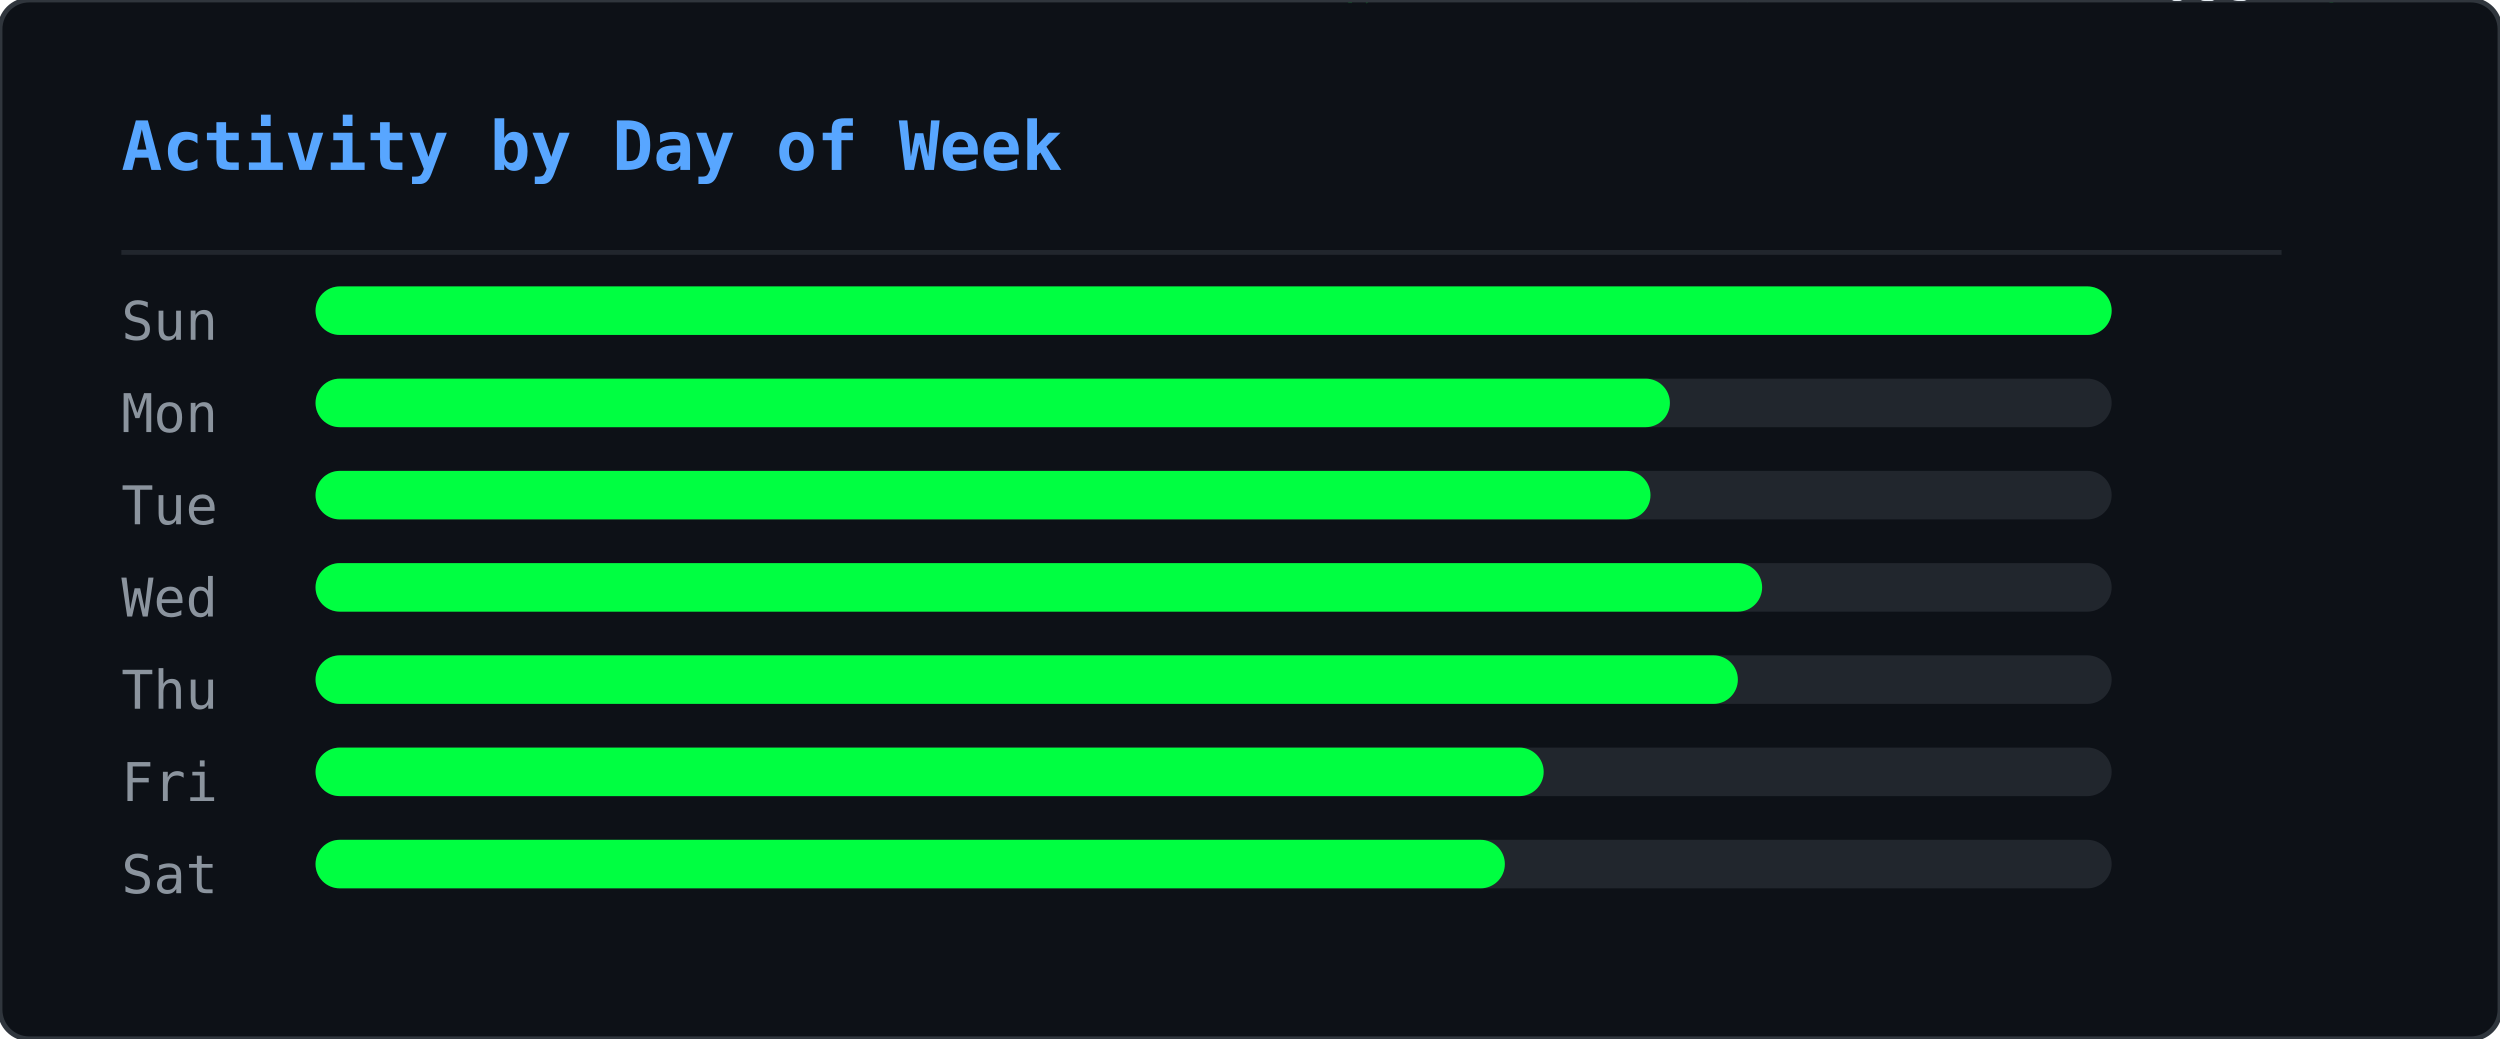
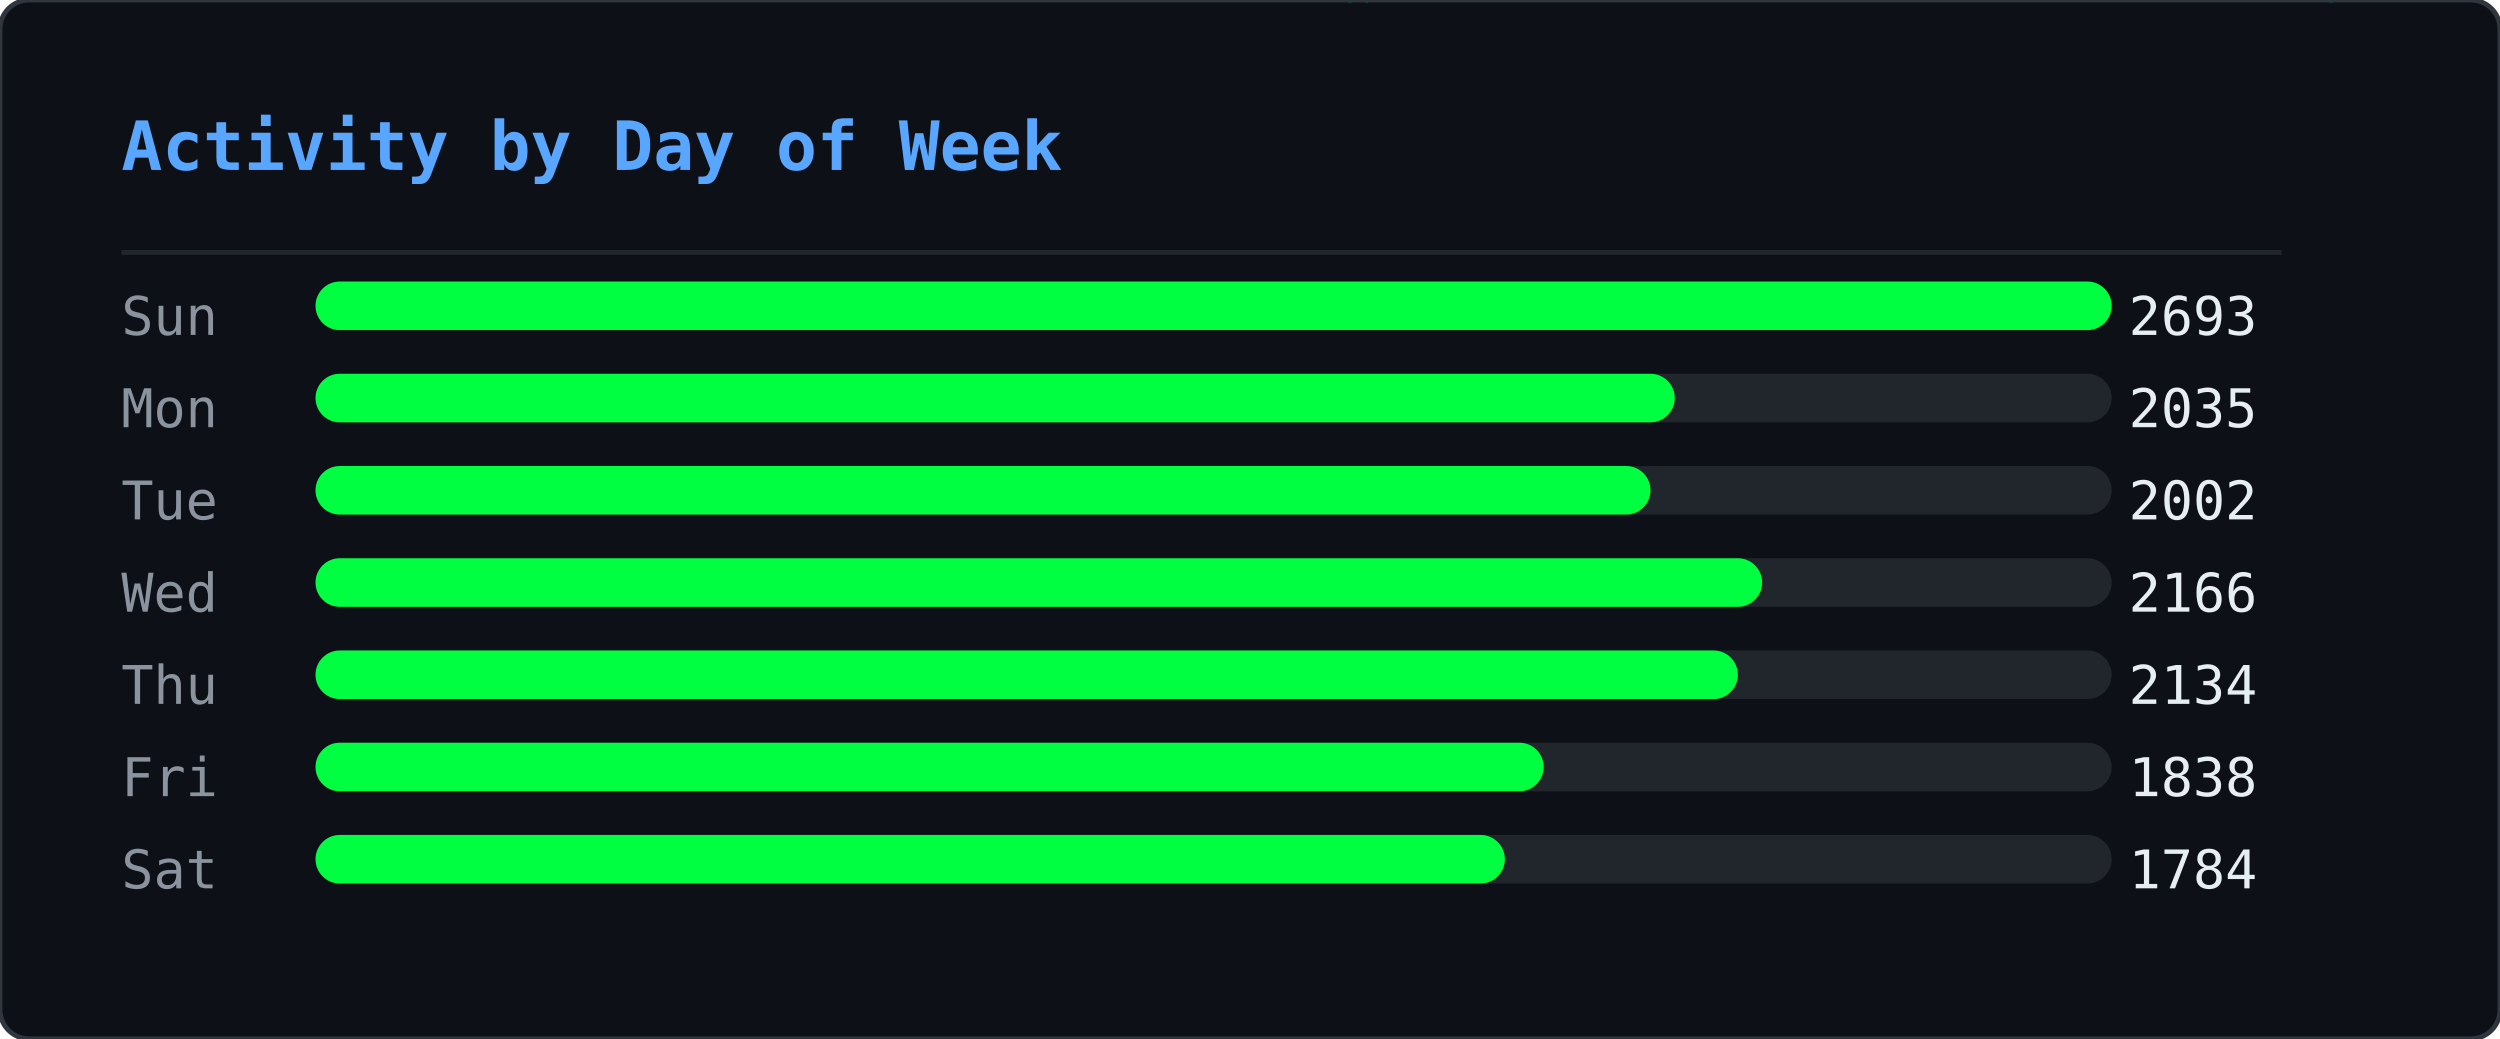
<svg xmlns="http://www.w3.org/2000/svg" width="515" height="214" viewBox="0 0 515 214">
  <defs>
    <clipPath id="ghm-clip">
      <rect width="515" height="214" rx="6" />
    </clipPath>
  </defs>
  <rect width="515" height="214" rx="6" fill="#0d1117" />
  <g clip-path="url(#ghm-clip)">
    <g opacity="0.22">
      <style>@keyframes ghm0{from{transform:translateY(-74px)}to{transform:translateY(228px)}}@keyframes ghm1{from{transform:translateY(-46px)}to{transform:translateY(228px)}}@keyframes ghm2{from{transform:translateY(-46px)}to{transform:translateY(228px)}}@keyframes ghm3{from{transform:translateY(-46px)}to{transform:translateY(228px)}}@keyframes ghm4{from{transform:translateY(-46px)}to{transform:translateY(228px)}}@keyframes ghm5{from{transform:translateY(-46px)}to{transform:translateY(228px)}}@keyframes ghm6{from{transform:translateY(-46px)}to{transform:translateY(228px)}}@keyframes ghm7{from{transform:translateY(-46px)}to{transform:translateY(228px)}}@keyframes ghm8{from{transform:translateY(-46px)}to{transform:translateY(228px)}}@keyframes ghm9{from{transform:translateY(-46px)}to{transform:translateY(228px)}}@keyframes ghm10{from{transform:translateY(-46px)}to{transform:translateY(228px)}}@keyframes ghm11{from{transform:translateY(-46px)}to{transform:translateY(228px)}}@keyframes ghm12{from{transform:translateY(-46px)}to{transform:translateY(228px)}}@keyframes ghm13{from{transform:translateY(-46px)}to{transform:translateY(228px)}}@keyframes ghm14{from{transform:translateY(-46px)}to{transform:translateY(228px)}}@keyframes ghm15{from{transform:translateY(-46px)}to{transform:translateY(228px)}}@keyframes ghm16{from{transform:translateY(-46px)}to{transform:translateY(228px)}}@keyframes ghm17{from{transform:translateY(-46px)}to{transform:translateY(228px)}}@keyframes ghm18{from{transform:translateY(-46px)}to{transform:translateY(228px)}}@keyframes ghm19{from{transform:translateY(-46px)}to{transform:translateY(228px)}}@keyframes ghm20{from{transform:translateY(-46px)}to{transform:translateY(228px)}}@keyframes ghm21{from{transform:translateY(-46px)}to{transform:translateY(228px)}}@keyframes ghm22{from{transform:translateY(-46px)}to{transform:translateY(228px)}}@keyframes ghm23{from{transform:translateY(-46px)}to{transform:translateY(228px)}}@keyframes ghm24{from{transform:translateY(-46px)}to{transform:translateY(228px)}}@keyframes ghm25{from{transform:translateY(-46px)}to{transform:translateY(228px)}}@keyframes ghm26{from{transform:translateY(-46px)}to{transform:translateY(228px)}}@keyframes ghm27{from{transform:translateY(-46px)}to{transform:translateY(228px)}}@keyframes ghm28{from{transform:translateY(-46px)}to{transform:translateY(228px)}}@keyframes ghm29{from{transform:translateY(-46px)}to{transform:translateY(228px)}}@keyframes ghm30{from{transform:translateY(-46px)}to{transform:translateY(228px)}}@keyframes ghm31{from{transform:translateY(-46px)}to{transform:translateY(228px)}}@keyframes ghm32{from{transform:translateY(-46px)}to{transform:translateY(228px)}}@keyframes ghm33{from{transform:translateY(-46px)}to{transform:translateY(228px)}}@keyframes ghm34{from{transform:translateY(-46px)}to{transform:translateY(228px)}}@keyframes ghm35{from{transform:translateY(-46px)}to{transform:translateY(228px)}}@keyframes ghm36{from{transform:translateY(-46px)}to{transform:translateY(228px)}}@keyframes ghm37{from{transform:translateY(-46px)}to{transform:translateY(228px)}}@keyframes ghm38{from{transform:translateY(-46px)}to{transform:translateY(228px)}}</style>
      <g style="animation:ghm0 1.57s linear infinite;animation-delay:-0.90s">
        <text x="407" y="0" font-family="monospace" font-size="12" fill="#00ff41">ﾇ</text>
        <text x="407" y="-14" font-family="monospace" font-size="12" fill="#00ff41" opacity="0.83">ｩ</text>
        <text x="407" y="-28" font-family="monospace" font-size="12" fill="#00ff41" opacity="0.67">ﾏ</text>
        <text x="407" y="-42" font-family="monospace" font-size="12" fill="#00ff41" opacity="0.50">ﾖ</text>
        <text x="407" y="-56" font-family="monospace" font-size="12" fill="#00ff41" opacity="0.33">ｶ</text>
        <text x="407" y="-70" font-family="monospace" font-size="12" fill="#00ff41" opacity="0.17">ﾇ</text>
      </g>
      <g style="animation:ghm1 2.57s linear infinite;animation-delay:-0.67s">
        <text x="280" y="0" font-family="monospace" font-size="12" fill="#00ff41">ﾀ</text>
        <text x="280" y="-14" font-family="monospace" font-size="12" fill="#00ff41" opacity="0.75">4</text>
        <text x="280" y="-28" font-family="monospace" font-size="12" fill="#00ff41" opacity="0.50">ｺ</text>
        <text x="280" y="-42" font-family="monospace" font-size="12" fill="#00ff41" opacity="0.25">ﾄ</text>
      </g>
      <g style="animation:ghm2 2.24s linear infinite;animation-delay:-0.15s">
        <text x="437" y="0" font-family="monospace" font-size="12" fill="#00ff41">ｳ</text>
        <text x="437" y="-14" font-family="monospace" font-size="12" fill="#00ff41" opacity="0.75">ﾁ</text>
        <text x="437" y="-28" font-family="monospace" font-size="12" fill="#00ff41" opacity="0.50">ｾ</text>
        <text x="437" y="-42" font-family="monospace" font-size="12" fill="#00ff41" opacity="0.25">ﾍ</text>
      </g>
      <g style="animation:ghm3 1.99s linear infinite;animation-delay:-0.92s">
        <text x="330" y="0" font-family="monospace" font-size="12" fill="#00ff41">ﾛ</text>
        <text x="330" y="-14" font-family="monospace" font-size="12" fill="#00ff41" opacity="0.75">ﾜ</text>
        <text x="330" y="-28" font-family="monospace" font-size="12" fill="#00ff41" opacity="0.50">ｪ</text>
        <text x="330" y="-42" font-family="monospace" font-size="12" fill="#00ff41" opacity="0.25">8</text>
      </g>
      <g style="animation:ghm4 1.84s linear infinite;animation-delay:-0.38s">
        <text x="237" y="0" font-family="monospace" font-size="12" fill="#00ff41">3</text>
        <text x="237" y="-14" font-family="monospace" font-size="12" fill="#00ff41" opacity="0.75">ﾃ</text>
        <text x="237" y="-28" font-family="monospace" font-size="12" fill="#00ff41" opacity="0.50">ﾋ</text>
        <text x="237" y="-42" font-family="monospace" font-size="12" fill="#00ff41" opacity="0.25">ﾓ</text>
      </g>
      <g style="animation:ghm5 2.70s linear infinite;animation-delay:-2.61s">
        <text x="358" y="0" font-family="monospace" font-size="12" fill="#00ff41">ｦ</text>
        <text x="358" y="-14" font-family="monospace" font-size="12" fill="#00ff41" opacity="0.75">ﾐ</text>
        <text x="358" y="-28" font-family="monospace" font-size="12" fill="#00ff41" opacity="0.50">9</text>
        <text x="358" y="-42" font-family="monospace" font-size="12" fill="#00ff41" opacity="0.25">9</text>
      </g>
      <g style="animation:ghm6 2.14s linear infinite;animation-delay:-1.62s">
        <text x="136" y="0" font-family="monospace" font-size="12" fill="#00ff41">ﾓ</text>
        <text x="136" y="-14" font-family="monospace" font-size="12" fill="#00ff41" opacity="0.75">ｵ</text>
        <text x="136" y="-28" font-family="monospace" font-size="12" fill="#00ff41" opacity="0.50">ﾈ</text>
        <text x="136" y="-42" font-family="monospace" font-size="12" fill="#00ff41" opacity="0.25">ｵ</text>
      </g>
      <g style="animation:ghm7 2.37s linear infinite;animation-delay:-1.35s">
        <text x="54" y="0" font-family="monospace" font-size="12" fill="#00ff41">ｶ</text>
        <text x="54" y="-14" font-family="monospace" font-size="12" fill="#00ff41" opacity="0.75">ﾁ</text>
        <text x="54" y="-28" font-family="monospace" font-size="12" fill="#00ff41" opacity="0.50">ｼ</text>
        <text x="54" y="-42" font-family="monospace" font-size="12" fill="#00ff41" opacity="0.25">6</text>
      </g>
      <g style="animation:ghm8 1.63s linear infinite;animation-delay:-0.55s">
        <text x="77" y="0" font-family="monospace" font-size="12" fill="#00ff41">ｫ</text>
        <text x="77" y="-14" font-family="monospace" font-size="12" fill="#00ff41" opacity="0.75">ﾝ</text>
        <text x="77" y="-28" font-family="monospace" font-size="12" fill="#00ff41" opacity="0.50">ﾈ</text>
        <text x="77" y="-42" font-family="monospace" font-size="12" fill="#00ff41" opacity="0.25">ﾉ</text>
      </g>
      <g style="animation:ghm9 2.35s linear infinite;animation-delay:-1.04s">
        <text x="476" y="0" font-family="monospace" font-size="12" fill="#00ff41">ｮ</text>
        <text x="476" y="-14" font-family="monospace" font-size="12" fill="#00ff41" opacity="0.75">ﾚ</text>
        <text x="476" y="-28" font-family="monospace" font-size="12" fill="#00ff41" opacity="0.50">ﾌ</text>
        <text x="476" y="-42" font-family="monospace" font-size="12" fill="#00ff41" opacity="0.25">ｴ</text>
      </g>
      <g style="animation:ghm10 1.87s linear infinite;animation-delay:-1.28s">
        <text x="259" y="0" font-family="monospace" font-size="12" fill="#00ff41">ﾃ</text>
        <text x="259" y="-14" font-family="monospace" font-size="12" fill="#00ff41" opacity="0.75">ﾎ</text>
        <text x="259" y="-28" font-family="monospace" font-size="12" fill="#00ff41" opacity="0.50">ﾎ</text>
        <text x="259" y="-42" font-family="monospace" font-size="12" fill="#00ff41" opacity="0.25">ﾖ</text>
      </g>
      <g style="animation:ghm11 3.13s linear infinite;animation-delay:-0.70s">
        <text x="323" y="0" font-family="monospace" font-size="12" fill="#00ff41">ｱ</text>
        <text x="323" y="-14" font-family="monospace" font-size="12" fill="#00ff41" opacity="0.75">ﾈ</text>
        <text x="323" y="-28" font-family="monospace" font-size="12" fill="#00ff41" opacity="0.50">ﾔ</text>
        <text x="323" y="-42" font-family="monospace" font-size="12" fill="#00ff41" opacity="0.25">ﾙ</text>
      </g>
      <g style="animation:ghm12 3.15s linear infinite;animation-delay:-2.99s">
        <text x="308" y="0" font-family="monospace" font-size="12" fill="#00ff41">ﾏ</text>
        <text x="308" y="-14" font-family="monospace" font-size="12" fill="#00ff41" opacity="0.75">ﾀ</text>
        <text x="308" y="-28" font-family="monospace" font-size="12" fill="#00ff41" opacity="0.50">ﾈ</text>
        <text x="308" y="-42" font-family="monospace" font-size="12" fill="#00ff41" opacity="0.25">ｺ</text>
      </g>
      <g style="animation:ghm13 2.21s linear infinite;animation-delay:-0.72s">
        <text x="500" y="0" font-family="monospace" font-size="12" fill="#00ff41">ﾐ</text>
        <text x="500" y="-14" font-family="monospace" font-size="12" fill="#00ff41" opacity="0.75">ｻ</text>
        <text x="500" y="-28" font-family="monospace" font-size="12" fill="#00ff41" opacity="0.50">1</text>
        <text x="500" y="-42" font-family="monospace" font-size="12" fill="#00ff41" opacity="0.25">ﾏ</text>
      </g>
      <g style="animation:ghm14 1.77s linear infinite;animation-delay:-1.04s">
        <text x="74" y="0" font-family="monospace" font-size="12" fill="#00ff41">ﾚ</text>
        <text x="74" y="-14" font-family="monospace" font-size="12" fill="#00ff41" opacity="0.75">0</text>
        <text x="74" y="-28" font-family="monospace" font-size="12" fill="#00ff41" opacity="0.50">ｵ</text>
        <text x="74" y="-42" font-family="monospace" font-size="12" fill="#00ff41" opacity="0.25">ﾂ</text>
      </g>
      <g style="animation:ghm15 2.15s linear infinite;animation-delay:-0.98s">
        <text x="18" y="0" font-family="monospace" font-size="12" fill="#00ff41">3</text>
        <text x="18" y="-14" font-family="monospace" font-size="12" fill="#00ff41" opacity="0.75">ﾝ</text>
        <text x="18" y="-28" font-family="monospace" font-size="12" fill="#00ff41" opacity="0.50">ﾅ</text>
        <text x="18" y="-42" font-family="monospace" font-size="12" fill="#00ff41" opacity="0.25">4</text>
      </g>
      <g style="animation:ghm16 3.18s linear infinite;animation-delay:-1.04s">
        <text x="248" y="0" font-family="monospace" font-size="12" fill="#00ff41">ﾁ</text>
        <text x="248" y="-14" font-family="monospace" font-size="12" fill="#00ff41" opacity="0.75">2</text>
        <text x="248" y="-28" font-family="monospace" font-size="12" fill="#00ff41" opacity="0.50">ｲ</text>
        <text x="248" y="-42" font-family="monospace" font-size="12" fill="#00ff41" opacity="0.25">3</text>
      </g>
      <g style="animation:ghm17 3.13s linear infinite;animation-delay:-1.82s">
        <text x="301" y="0" font-family="monospace" font-size="12" fill="#00ff41">ﾎ</text>
        <text x="301" y="-14" font-family="monospace" font-size="12" fill="#00ff41" opacity="0.75">ﾜ</text>
        <text x="301" y="-28" font-family="monospace" font-size="12" fill="#00ff41" opacity="0.50">ｸ</text>
        <text x="301" y="-42" font-family="monospace" font-size="12" fill="#00ff41" opacity="0.25">ｼ</text>
      </g>
      <g style="animation:ghm18 2.52s linear infinite;animation-delay:-1.46s">
        <text x="334" y="0" font-family="monospace" font-size="12" fill="#00ff41">ｷ</text>
        <text x="334" y="-14" font-family="monospace" font-size="12" fill="#00ff41" opacity="0.75">6</text>
        <text x="334" y="-28" font-family="monospace" font-size="12" fill="#00ff41" opacity="0.50">ｩ</text>
        <text x="334" y="-42" font-family="monospace" font-size="12" fill="#00ff41" opacity="0.25">ｸ</text>
      </g>
      <g style="animation:ghm19 1.94s linear infinite;animation-delay:-0.80s">
        <text x="331" y="0" font-family="monospace" font-size="12" fill="#00ff41">ｺ</text>
        <text x="331" y="-14" font-family="monospace" font-size="12" fill="#00ff41" opacity="0.75">ｶ</text>
        <text x="331" y="-28" font-family="monospace" font-size="12" fill="#00ff41" opacity="0.50">ｴ</text>
        <text x="331" y="-42" font-family="monospace" font-size="12" fill="#00ff41" opacity="0.25">ﾓ</text>
      </g>
      <g style="animation:ghm20 2.72s linear infinite;animation-delay:-0.41s">
        <text x="475" y="0" font-family="monospace" font-size="12" fill="#00ff41">3</text>
        <text x="475" y="-14" font-family="monospace" font-size="12" fill="#00ff41" opacity="0.75">ﾊ</text>
        <text x="475" y="-28" font-family="monospace" font-size="12" fill="#00ff41" opacity="0.50">ﾓ</text>
        <text x="475" y="-42" font-family="monospace" font-size="12" fill="#00ff41" opacity="0.25">ｪ</text>
      </g>
      <g style="animation:ghm21 1.65s linear infinite;animation-delay:-0.06s">
        <text x="466" y="0" font-family="monospace" font-size="12" fill="#00ff41">ﾛ</text>
        <text x="466" y="-14" font-family="monospace" font-size="12" fill="#00ff41" opacity="0.75">0</text>
        <text x="466" y="-28" font-family="monospace" font-size="12" fill="#00ff41" opacity="0.50">ﾝ</text>
        <text x="466" y="-42" font-family="monospace" font-size="12" fill="#00ff41" opacity="0.25">ﾘ</text>
      </g>
      <g style="animation:ghm22 1.88s linear infinite;animation-delay:-0.11s">
        <text x="433" y="0" font-family="monospace" font-size="12" fill="#00ff41">ｶ</text>
        <text x="433" y="-14" font-family="monospace" font-size="12" fill="#00ff41" opacity="0.75">ﾘ</text>
        <text x="433" y="-28" font-family="monospace" font-size="12" fill="#00ff41" opacity="0.50">4</text>
        <text x="433" y="-42" font-family="monospace" font-size="12" fill="#00ff41" opacity="0.25">ｹ</text>
      </g>
      <g style="animation:ghm23 1.72s linear infinite;animation-delay:-1.29s">
        <text x="139" y="0" font-family="monospace" font-size="12" fill="#00ff41">ﾖ</text>
        <text x="139" y="-14" font-family="monospace" font-size="12" fill="#00ff41" opacity="0.75">5</text>
        <text x="139" y="-28" font-family="monospace" font-size="12" fill="#00ff41" opacity="0.50">ｳ</text>
        <text x="139" y="-42" font-family="monospace" font-size="12" fill="#00ff41" opacity="0.25">ﾚ</text>
      </g>
      <g style="animation:ghm24 3.11s linear infinite;animation-delay:-1.97s">
        <text x="160" y="0" font-family="monospace" font-size="12" fill="#00ff41">1</text>
        <text x="160" y="-14" font-family="monospace" font-size="12" fill="#00ff41" opacity="0.75">0</text>
        <text x="160" y="-28" font-family="monospace" font-size="12" fill="#00ff41" opacity="0.50">ﾘ</text>
        <text x="160" y="-42" font-family="monospace" font-size="12" fill="#00ff41" opacity="0.25">7</text>
      </g>
      <g style="animation:ghm25 2.23s linear infinite;animation-delay:-0.66s">
        <text x="439" y="0" font-family="monospace" font-size="12" fill="#00ff41">ｿ</text>
        <text x="439" y="-14" font-family="monospace" font-size="12" fill="#00ff41" opacity="0.75">ﾒ</text>
        <text x="439" y="-28" font-family="monospace" font-size="12" fill="#00ff41" opacity="0.50">ｨ</text>
        <text x="439" y="-42" font-family="monospace" font-size="12" fill="#00ff41" opacity="0.25">ｻ</text>
      </g>
      <g style="animation:ghm26 3.20s linear infinite;animation-delay:-1.89s">
        <text x="402" y="0" font-family="monospace" font-size="12" fill="#00ff41">5</text>
        <text x="402" y="-14" font-family="monospace" font-size="12" fill="#00ff41" opacity="0.75">ﾕ</text>
        <text x="402" y="-28" font-family="monospace" font-size="12" fill="#00ff41" opacity="0.50">ﾌ</text>
        <text x="402" y="-42" font-family="monospace" font-size="12" fill="#00ff41" opacity="0.25">ﾌ</text>
      </g>
      <g style="animation:ghm27 2.84s linear infinite;animation-delay:-0.59s">
        <text x="114" y="0" font-family="monospace" font-size="12" fill="#00ff41">ｱ</text>
        <text x="114" y="-14" font-family="monospace" font-size="12" fill="#00ff41" opacity="0.75">ｪ</text>
        <text x="114" y="-28" font-family="monospace" font-size="12" fill="#00ff41" opacity="0.50">0</text>
        <text x="114" y="-42" font-family="monospace" font-size="12" fill="#00ff41" opacity="0.25">3</text>
      </g>
      <g style="animation:ghm28 3.04s linear infinite;animation-delay:-0.90s">
        <text x="398" y="0" font-family="monospace" font-size="12" fill="#00ff41">ﾖ</text>
        <text x="398" y="-14" font-family="monospace" font-size="12" fill="#00ff41" opacity="0.75">ｹ</text>
        <text x="398" y="-28" font-family="monospace" font-size="12" fill="#00ff41" opacity="0.50">ﾛ</text>
        <text x="398" y="-42" font-family="monospace" font-size="12" fill="#00ff41" opacity="0.25">ﾝ</text>
      </g>
      <g style="animation:ghm29 3.08s linear infinite;animation-delay:-2.24s">
        <text x="136" y="0" font-family="monospace" font-size="12" fill="#00ff41">ｳ</text>
        <text x="136" y="-14" font-family="monospace" font-size="12" fill="#00ff41" opacity="0.75">4</text>
        <text x="136" y="-28" font-family="monospace" font-size="12" fill="#00ff41" opacity="0.50">ﾒ</text>
        <text x="136" y="-42" font-family="monospace" font-size="12" fill="#00ff41" opacity="0.25">ｾ</text>
      </g>
      <g style="animation:ghm30 1.64s linear infinite;animation-delay:-1.17s">
        <text x="151" y="0" font-family="monospace" font-size="12" fill="#00ff41">ﾒ</text>
        <text x="151" y="-14" font-family="monospace" font-size="12" fill="#00ff41" opacity="0.75">ﾙ</text>
        <text x="151" y="-28" font-family="monospace" font-size="12" fill="#00ff41" opacity="0.50">ｵ</text>
        <text x="151" y="-42" font-family="monospace" font-size="12" fill="#00ff41" opacity="0.25">ﾓ</text>
      </g>
      <g style="animation:ghm31 2.93s linear infinite;animation-delay:-2.38s">
        <text x="173" y="0" font-family="monospace" font-size="12" fill="#00ff41">ﾖ</text>
        <text x="173" y="-14" font-family="monospace" font-size="12" fill="#00ff41" opacity="0.75">9</text>
        <text x="173" y="-28" font-family="monospace" font-size="12" fill="#00ff41" opacity="0.50">9</text>
        <text x="173" y="-42" font-family="monospace" font-size="12" fill="#00ff41" opacity="0.25">ｾ</text>
      </g>
      <g style="animation:ghm32 2.81s linear infinite;animation-delay:-1.81s">
        <text x="71" y="0" font-family="monospace" font-size="12" fill="#00ff41">ｳ</text>
        <text x="71" y="-14" font-family="monospace" font-size="12" fill="#00ff41" opacity="0.75">ﾊ</text>
        <text x="71" y="-28" font-family="monospace" font-size="12" fill="#00ff41" opacity="0.50">ｺ</text>
        <text x="71" y="-42" font-family="monospace" font-size="12" fill="#00ff41" opacity="0.25">ｺ</text>
      </g>
      <g style="animation:ghm33 3.12s linear infinite;animation-delay:-1.67s">
        <text x="228" y="0" font-family="monospace" font-size="12" fill="#00ff41">ｽ</text>
        <text x="228" y="-14" font-family="monospace" font-size="12" fill="#00ff41" opacity="0.75">1</text>
        <text x="228" y="-28" font-family="monospace" font-size="12" fill="#00ff41" opacity="0.50">ﾄ</text>
        <text x="228" y="-42" font-family="monospace" font-size="12" fill="#00ff41" opacity="0.25">ﾅ</text>
      </g>
      <g style="animation:ghm34 2.99s linear infinite;animation-delay:-0.61s">
        <text x="154" y="0" font-family="monospace" font-size="12" fill="#00ff41">ﾜ</text>
        <text x="154" y="-14" font-family="monospace" font-size="12" fill="#00ff41" opacity="0.75">ｶ</text>
        <text x="154" y="-28" font-family="monospace" font-size="12" fill="#00ff41" opacity="0.50">ｬ</text>
        <text x="154" y="-42" font-family="monospace" font-size="12" fill="#00ff41" opacity="0.25">ｴ</text>
      </g>
      <g style="animation:ghm35 2.78s linear infinite;animation-delay:-2.63s">
        <text x="126" y="0" font-family="monospace" font-size="12" fill="#00ff41">ﾚ</text>
        <text x="126" y="-14" font-family="monospace" font-size="12" fill="#00ff41" opacity="0.75">ﾇ</text>
        <text x="126" y="-28" font-family="monospace" font-size="12" fill="#00ff41" opacity="0.50">ｺ</text>
        <text x="126" y="-42" font-family="monospace" font-size="12" fill="#00ff41" opacity="0.25">ｧ</text>
      </g>
      <g style="animation:ghm36 3.07s linear infinite;animation-delay:-1.25s">
        <text x="20" y="0" font-family="monospace" font-size="12" fill="#00ff41">ｸ</text>
        <text x="20" y="-14" font-family="monospace" font-size="12" fill="#00ff41" opacity="0.75">ｳ</text>
        <text x="20" y="-28" font-family="monospace" font-size="12" fill="#00ff41" opacity="0.50">ｯ</text>
        <text x="20" y="-42" font-family="monospace" font-size="12" fill="#00ff41" opacity="0.25">0</text>
      </g>
      <g style="animation:ghm37 2.26s linear infinite;animation-delay:-1.19s">
        <text x="275" y="0" font-family="monospace" font-size="12" fill="#00ff41">ｨ</text>
        <text x="275" y="-14" font-family="monospace" font-size="12" fill="#00ff41" opacity="0.75">ｱ</text>
        <text x="275" y="-28" font-family="monospace" font-size="12" fill="#00ff41" opacity="0.50">ﾓ</text>
        <text x="275" y="-42" font-family="monospace" font-size="12" fill="#00ff41" opacity="0.25">1</text>
      </g>
      <g style="animation:ghm38 1.89s linear infinite;animation-delay:-0.99s">
        <text x="183" y="0" font-family="monospace" font-size="12" fill="#00ff41">7</text>
        <text x="183" y="-14" font-family="monospace" font-size="12" fill="#00ff41" opacity="0.75">2</text>
        <text x="183" y="-28" font-family="monospace" font-size="12" fill="#00ff41" opacity="0.50">1</text>
        <text x="183" y="-42" font-family="monospace" font-size="12" fill="#00ff41" opacity="0.25">ｸ</text>
      </g>
    </g>
  </g>
  <rect width="515" height="214" rx="6" fill="none" stroke="#30363d" stroke-width="1" />
  <text x="25" y="35" font-family="monospace" font-size="14" font-weight="600" fill="#58a6ff">Activity by Day of Week</text>
  <line x1="25" y1="52" x2="470" y2="52" stroke="#21262d" stroke-width="1" />
-   <text x="25" y="70" font-family="monospace" font-size="11" fill="#8b949e">Sun</text>
-   <rect x="65" y="59" width="370" height="10" rx="5" fill="#21262d" />
-   <rect x="65" y="59" width="370" height="10" rx="5" fill="#00ff41" />
-   <text x="465" y="70 - 2" text-anchor="end" font-family="monospace" font-size="11" fill="#e6edf3">2693</text>
-   <text x="25" y="89" font-family="monospace" font-size="11" fill="#8b949e">Mon</text>
-   <rect x="65" y="78" width="370" height="10" rx="5" fill="#21262d" />
-   <rect x="65" y="78" width="279" height="10" rx="5" fill="#00ff41" />
-   <text x="465" y="89 - 2" text-anchor="end" font-family="monospace" font-size="11" fill="#e6edf3">2033</text>
-   <text x="25" y="108" font-family="monospace" font-size="11" fill="#8b949e">Tue</text>
-   <rect x="65" y="97" width="370" height="10" rx="5" fill="#21262d" />
-   <rect x="65" y="97" width="275" height="10" rx="5" fill="#00ff41" />
-   <text x="465" y="108 - 2" text-anchor="end" font-family="monospace" font-size="11" fill="#e6edf3">2002</text>
-   <text x="25" y="127" font-family="monospace" font-size="11" fill="#8b949e">Wed</text>
-   <rect x="65" y="116" width="370" height="10" rx="5" fill="#21262d" />
-   <rect x="65" y="116" width="298" height="10" rx="5" fill="#00ff41" />
-   <text x="465" y="127 - 2" text-anchor="end" font-family="monospace" font-size="11" fill="#e6edf3">2166</text>
-   <text x="25" y="146" font-family="monospace" font-size="11" fill="#8b949e">Thu</text>
-   <rect x="65" y="135" width="370" height="10" rx="5" fill="#21262d" />
-   <rect x="65" y="135" width="293" height="10" rx="5" fill="#00ff41" />
-   <text x="465" y="146 - 2" text-anchor="end" font-family="monospace" font-size="11" fill="#e6edf3">2134</text>
-   <text x="25" y="165" font-family="monospace" font-size="11" fill="#8b949e">Fri</text>
-   <rect x="65" y="154" width="370" height="10" rx="5" fill="#21262d" />
-   <rect x="65" y="154" width="253" height="10" rx="5" fill="#00ff41" />
-   <text x="465" y="165 - 2" text-anchor="end" font-family="monospace" font-size="11" fill="#e6edf3">1838</text>
-   <text x="25" y="184" font-family="monospace" font-size="11" fill="#8b949e">Sat</text>
-   <rect x="65" y="173" width="370" height="10" rx="5" fill="#21262d" />
-   <rect x="65" y="173" width="245" height="10" rx="5" fill="#00ff41" />
-   <text x="465" y="184 - 2" text-anchor="end" font-family="monospace" font-size="11" fill="#e6edf3">1784</text>
+   <text x="25" y="69" font-family="monospace" font-size="11" fill="#8b949e">Sun</text>
+   <rect x="65" y="58" width="370" height="10" rx="5" fill="#21262d" />
+   <rect x="65" y="58" width="370" height="10" rx="5" fill="#00ff41" />
+   <text x="465" y="69" text-anchor="end" font-family="monospace" font-size="11" fill="#e6edf3">2693</text>
+   <text x="25" y="88" font-family="monospace" font-size="11" fill="#8b949e">Mon</text>
+   <rect x="65" y="77" width="370" height="10" rx="5" fill="#21262d" />
+   <rect x="65" y="77" width="280" height="10" rx="5" fill="#00ff41" />
+   <text x="465" y="88" text-anchor="end" font-family="monospace" font-size="11" fill="#e6edf3">2035</text>
+   <text x="25" y="107" font-family="monospace" font-size="11" fill="#8b949e">Tue</text>
+   <rect x="65" y="96" width="370" height="10" rx="5" fill="#21262d" />
+   <rect x="65" y="96" width="275" height="10" rx="5" fill="#00ff41" />
+   <text x="465" y="107" text-anchor="end" font-family="monospace" font-size="11" fill="#e6edf3">2002</text>
+   <text x="25" y="126" font-family="monospace" font-size="11" fill="#8b949e">Wed</text>
+   <rect x="65" y="115" width="370" height="10" rx="5" fill="#21262d" />
+   <rect x="65" y="115" width="298" height="10" rx="5" fill="#00ff41" />
+   <text x="465" y="126" text-anchor="end" font-family="monospace" font-size="11" fill="#e6edf3">2166</text>
+   <text x="25" y="145" font-family="monospace" font-size="11" fill="#8b949e">Thu</text>
+   <rect x="65" y="134" width="370" height="10" rx="5" fill="#21262d" />
+   <rect x="65" y="134" width="293" height="10" rx="5" fill="#00ff41" />
+   <text x="465" y="145" text-anchor="end" font-family="monospace" font-size="11" fill="#e6edf3">2134</text>
+   <text x="25" y="164" font-family="monospace" font-size="11" fill="#8b949e">Fri</text>
+   <rect x="65" y="153" width="370" height="10" rx="5" fill="#21262d" />
+   <rect x="65" y="153" width="253" height="10" rx="5" fill="#00ff41" />
+   <text x="465" y="164" text-anchor="end" font-family="monospace" font-size="11" fill="#e6edf3">1838</text>
+   <text x="25" y="183" font-family="monospace" font-size="11" fill="#8b949e">Sat</text>
+   <rect x="65" y="172" width="370" height="10" rx="5" fill="#21262d" />
+   <rect x="65" y="172" width="245" height="10" rx="5" fill="#00ff41" />
+   <text x="465" y="183" text-anchor="end" font-family="monospace" font-size="11" fill="#e6edf3">1784</text>
</svg>
